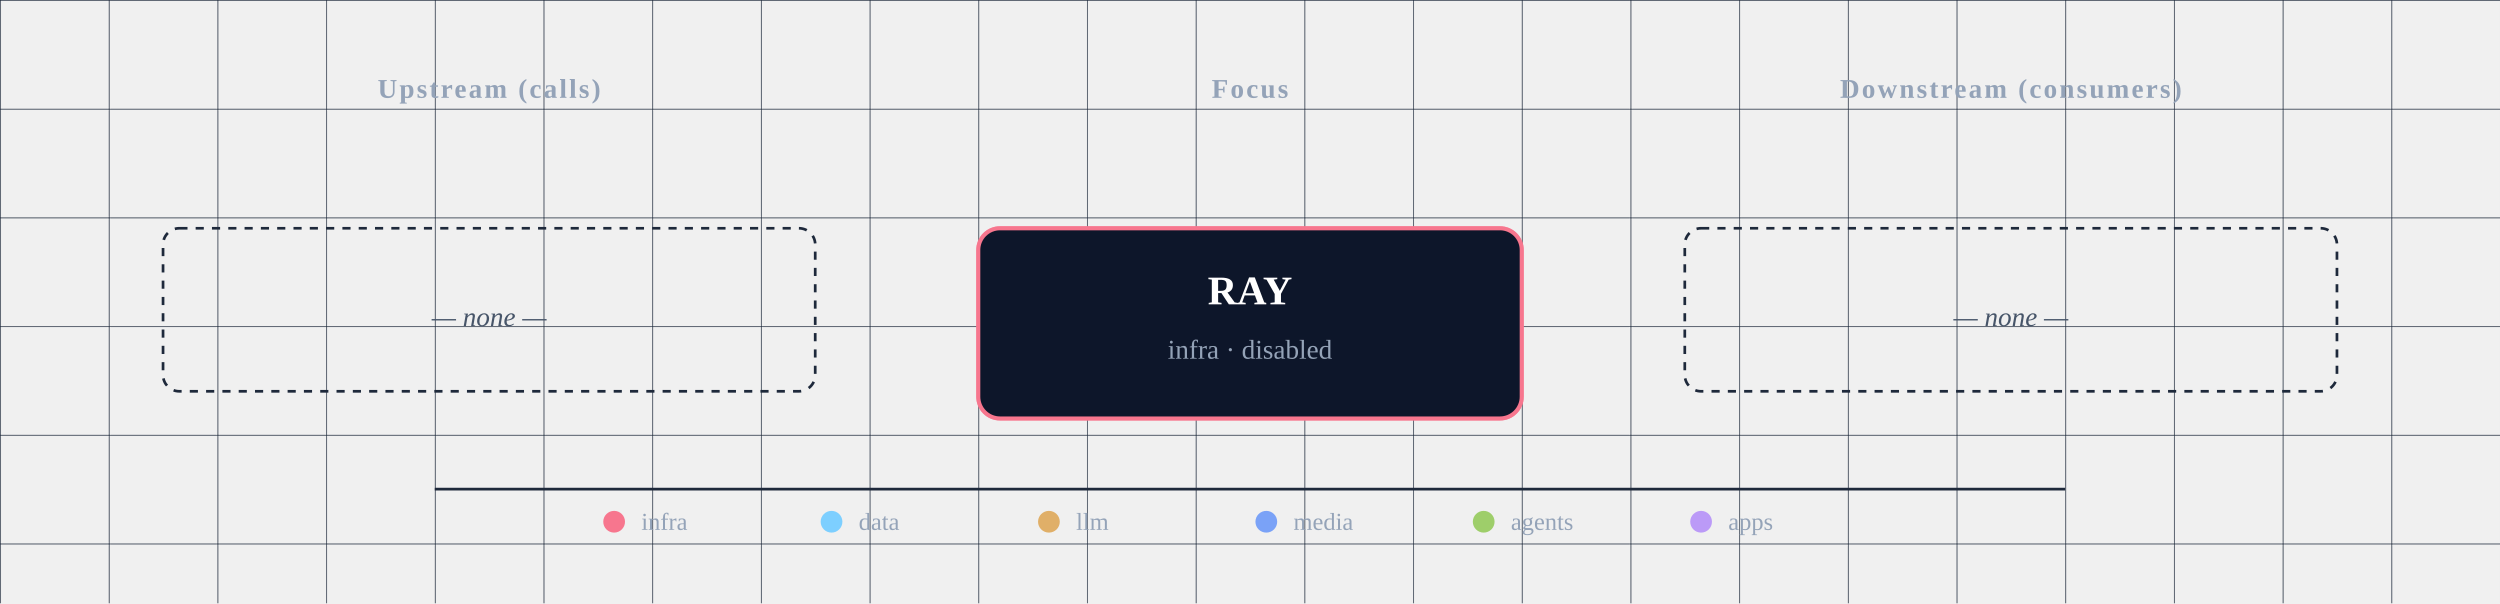
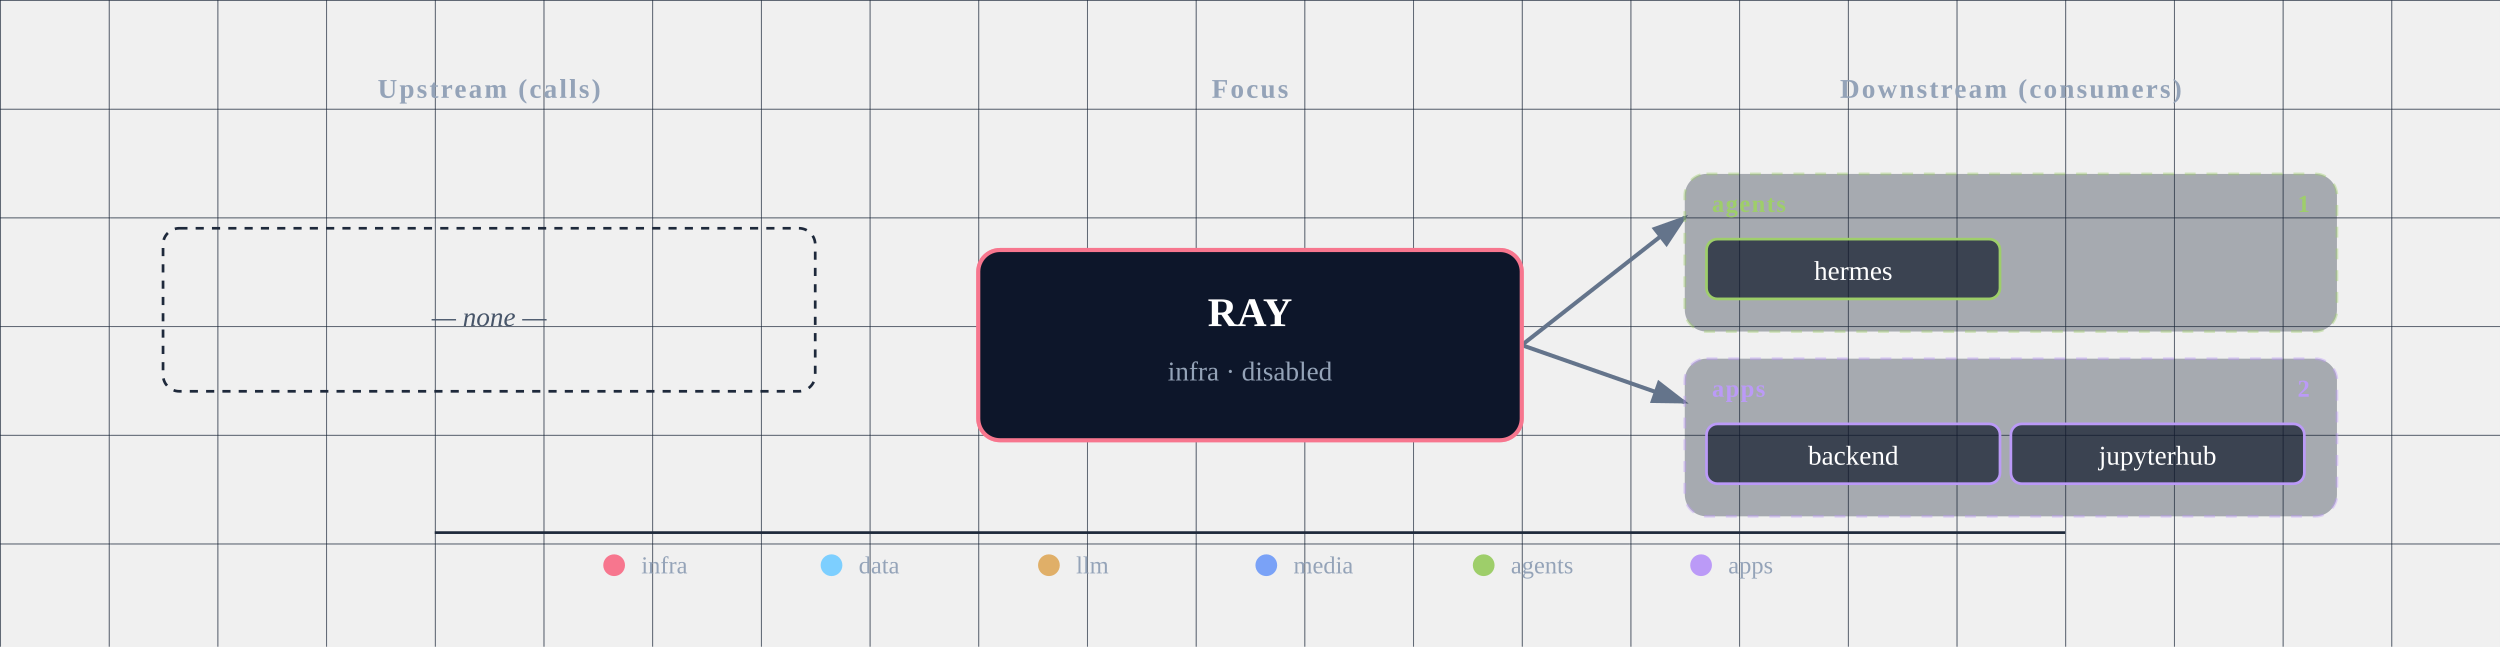
- <svg xmlns="http://www.w3.org/2000/svg" viewBox="0 0 920 222">
+ <svg xmlns="http://www.w3.org/2000/svg" viewBox="0 0 920 238">
  <defs>
    <pattern id="grid" width="40" height="40" patternUnits="userSpaceOnUse">
      <path d="M 40 0 L 0 0 0 40" fill="none" stroke="#1e293b" stroke-width="0.5" />
    </pattern>
    <marker id="arrowhead" markerWidth="9" markerHeight="6" refX="8" refY="3" orient="auto">
      <polygon points="0 0, 9 3, 0 6" fill="#64748b" />
    </marker>
    <filter id="focus-glow" x="-50%" y="-50%" width="200%" height="200%">
      <feGaussianBlur in="SourceAlpha" stdDeviation="6" />
      <feFlood flood-color="#f7768e" flood-opacity="0.6" />
      <feComposite in2="SourceAlpha" operator="in" />
      <feMerge>
        <feMergeNode />
        <feMergeNode in="SourceGraphic" />
      </feMerge>
    </filter>
  </defs>
-   <rect width="920" height="222" fill="url(#grid)" />
+   <rect width="920" height="238" fill="url(#grid)" />
  <text x="180" y="36" fill="#94a3b8" font-size="10" font-weight="600" text-anchor="middle" letter-spacing="0.08em">Upstream (calls)</text>
  <text x="460" y="36" fill="#94a3b8" font-size="10" font-weight="600" text-anchor="middle" letter-spacing="0.08em">Focus</text>
  <text x="740" y="36" fill="#94a3b8" font-size="10" font-weight="600" text-anchor="middle" letter-spacing="0.08em">Downstream (consumers)</text>
+   <line x1="560" y1="127" x2="620" y2="80" stroke="#64748b" stroke-width="1.5" marker-end="url(#arrowhead)" />
+   <line x1="560" y1="127" x2="620" y2="148" stroke="#64748b" stroke-width="1.5" marker-end="url(#arrowhead)" />
  <g>
    <rect x="60" y="84" width="240" height="60" rx="6" fill="none" stroke="#1e293b" stroke-width="1" stroke-dasharray="3,3" />
    <text x="180" y="120" fill="#475569" font-size="10" font-style="italic" text-anchor="middle">— none —</text>
  </g>
  <g>
-     <rect x="620" y="84" width="240" height="60" rx="6" fill="none" stroke="#1e293b" stroke-width="1" stroke-dasharray="3,3" />
-     <text x="740" y="120" fill="#475569" font-size="10" font-style="italic" text-anchor="middle">— none —</text>
+     <g class="cluster">
+       <rect x="620" y="64" width="240" height="58" rx="8" fill="rgba(30,41,59,0.35)" stroke="#9ece6a" stroke-width="1" stroke-dasharray="4,4" stroke-opacity="0.4" />
+       <text x="630" y="78" fill="#9ece6a" font-size="9" font-weight="700" text-anchor="start" style="letter-spacing:0.06em;text-transform:uppercase;">agents</text>
+       <text x="850" y="78" fill="#9ece6a" font-size="9" font-weight="600" text-anchor="end">1</text>
+     </g>
+     <g>
+       <rect x="628" y="88" width="108" height="22" rx="4" fill="rgba(15,23,42,0.7)" stroke="#9ece6a" stroke-width="1" />
+       <text x="682" y="103" fill="white" font-size="10" text-anchor="middle">hermes</text>
+     </g>
+     <g class="cluster">
+       <rect x="620" y="132" width="240" height="58" rx="8" fill="rgba(30,41,59,0.35)" stroke="#bb9af7" stroke-width="1" stroke-dasharray="4,4" stroke-opacity="0.4" />
+       <text x="630" y="146" fill="#bb9af7" font-size="9" font-weight="700" text-anchor="start" style="letter-spacing:0.06em;text-transform:uppercase;">apps</text>
+       <text x="850" y="146" fill="#bb9af7" font-size="9" font-weight="600" text-anchor="end">2</text>
+     </g>
+     <g>
+       <rect x="628" y="156" width="108" height="22" rx="4" fill="rgba(15,23,42,0.7)" stroke="#bb9af7" stroke-width="1" />
+       <text x="682" y="171" fill="white" font-size="10" text-anchor="middle">backend</text>
+     </g>
+     <g>
+       <rect x="740" y="156" width="108" height="22" rx="4" fill="rgba(15,23,42,0.7)" stroke="#bb9af7" stroke-width="1" />
+       <text x="794" y="171" fill="white" font-size="10" text-anchor="middle">jupyterhub</text>
+     </g>
  </g>
  <g class="focus" filter="url(#focus-glow)">
-     <rect x="360" y="84" width="200" height="70" rx="8" fill="#0f172a" stroke="#f7768e" stroke-width="1.5" />
-     <text x="460" y="112" fill="white" font-size="15" font-weight="700" text-anchor="middle">RAY</text>
-     <text x="460" y="132" fill="#94a3b8" font-size="10" text-anchor="middle">infra · disabled</text>
+     <rect x="360" y="92" width="200" height="70" rx="8" fill="#0f172a" stroke="#f7768e" stroke-width="1.5" />
+     <text x="460" y="120" fill="white" font-size="15" font-weight="700" text-anchor="middle">RAY</text>
+     <text x="460" y="140" fill="#94a3b8" font-size="10" text-anchor="middle">infra · disabled</text>
  </g>
  <g class="legend">
-     <line x1="160" y1="180" x2="760" y2="180" stroke="#1e293b" stroke-width="1" />
-     <circle cx="226" cy="192" r="4" fill="#f7768e" />
-     <text x="236" y="195" fill="#94a3b8" font-size="9" font-weight="400" text-anchor="start">infra</text>
-     <circle cx="306" cy="192" r="4" fill="#7dcfff" />
-     <text x="316" y="195" fill="#94a3b8" font-size="9" font-weight="400" text-anchor="start">data</text>
-     <circle cx="386" cy="192" r="4" fill="#e0af68" />
-     <text x="396" y="195" fill="#94a3b8" font-size="9" font-weight="400" text-anchor="start">llm</text>
-     <circle cx="466" cy="192" r="4" fill="#7aa2f7" />
-     <text x="476" y="195" fill="#94a3b8" font-size="9" font-weight="400" text-anchor="start">media</text>
-     <circle cx="546" cy="192" r="4" fill="#9ece6a" />
-     <text x="556" y="195" fill="#94a3b8" font-size="9" font-weight="400" text-anchor="start">agents</text>
-     <circle cx="626" cy="192" r="4" fill="#bb9af7" />
-     <text x="636" y="195" fill="#94a3b8" font-size="9" font-weight="400" text-anchor="start">apps</text>
+     <line x1="160" y1="196" x2="760" y2="196" stroke="#1e293b" stroke-width="1" />
+     <circle cx="226" cy="208" r="4" fill="#f7768e" />
+     <text x="236" y="211" fill="#94a3b8" font-size="9" font-weight="400" text-anchor="start">infra</text>
+     <circle cx="306" cy="208" r="4" fill="#7dcfff" />
+     <text x="316" y="211" fill="#94a3b8" font-size="9" font-weight="400" text-anchor="start">data</text>
+     <circle cx="386" cy="208" r="4" fill="#e0af68" />
+     <text x="396" y="211" fill="#94a3b8" font-size="9" font-weight="400" text-anchor="start">llm</text>
+     <circle cx="466" cy="208" r="4" fill="#7aa2f7" />
+     <text x="476" y="211" fill="#94a3b8" font-size="9" font-weight="400" text-anchor="start">media</text>
+     <circle cx="546" cy="208" r="4" fill="#9ece6a" />
+     <text x="556" y="211" fill="#94a3b8" font-size="9" font-weight="400" text-anchor="start">agents</text>
+     <circle cx="626" cy="208" r="4" fill="#bb9af7" />
+     <text x="636" y="211" fill="#94a3b8" font-size="9" font-weight="400" text-anchor="start">apps</text>
  </g>
</svg>
